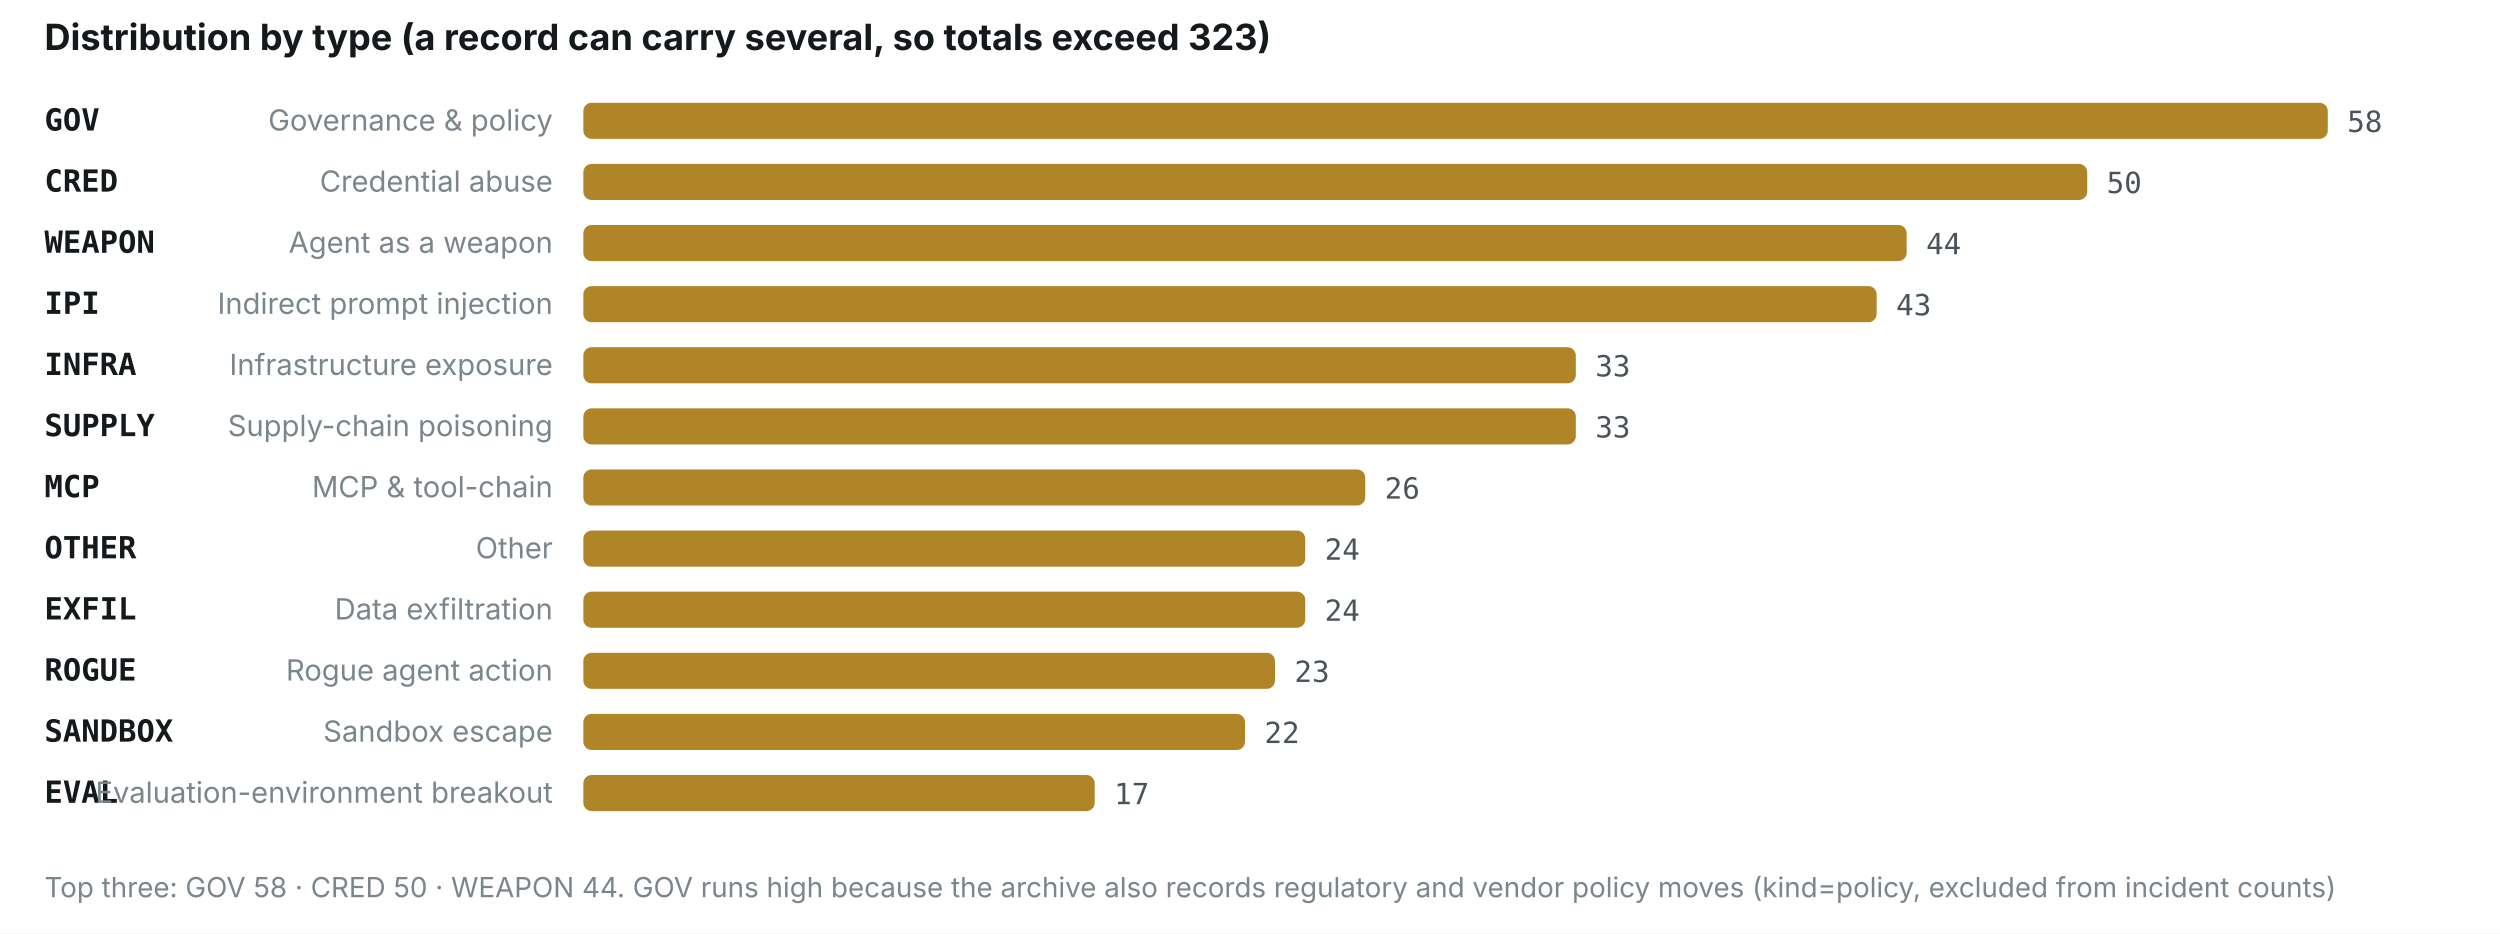
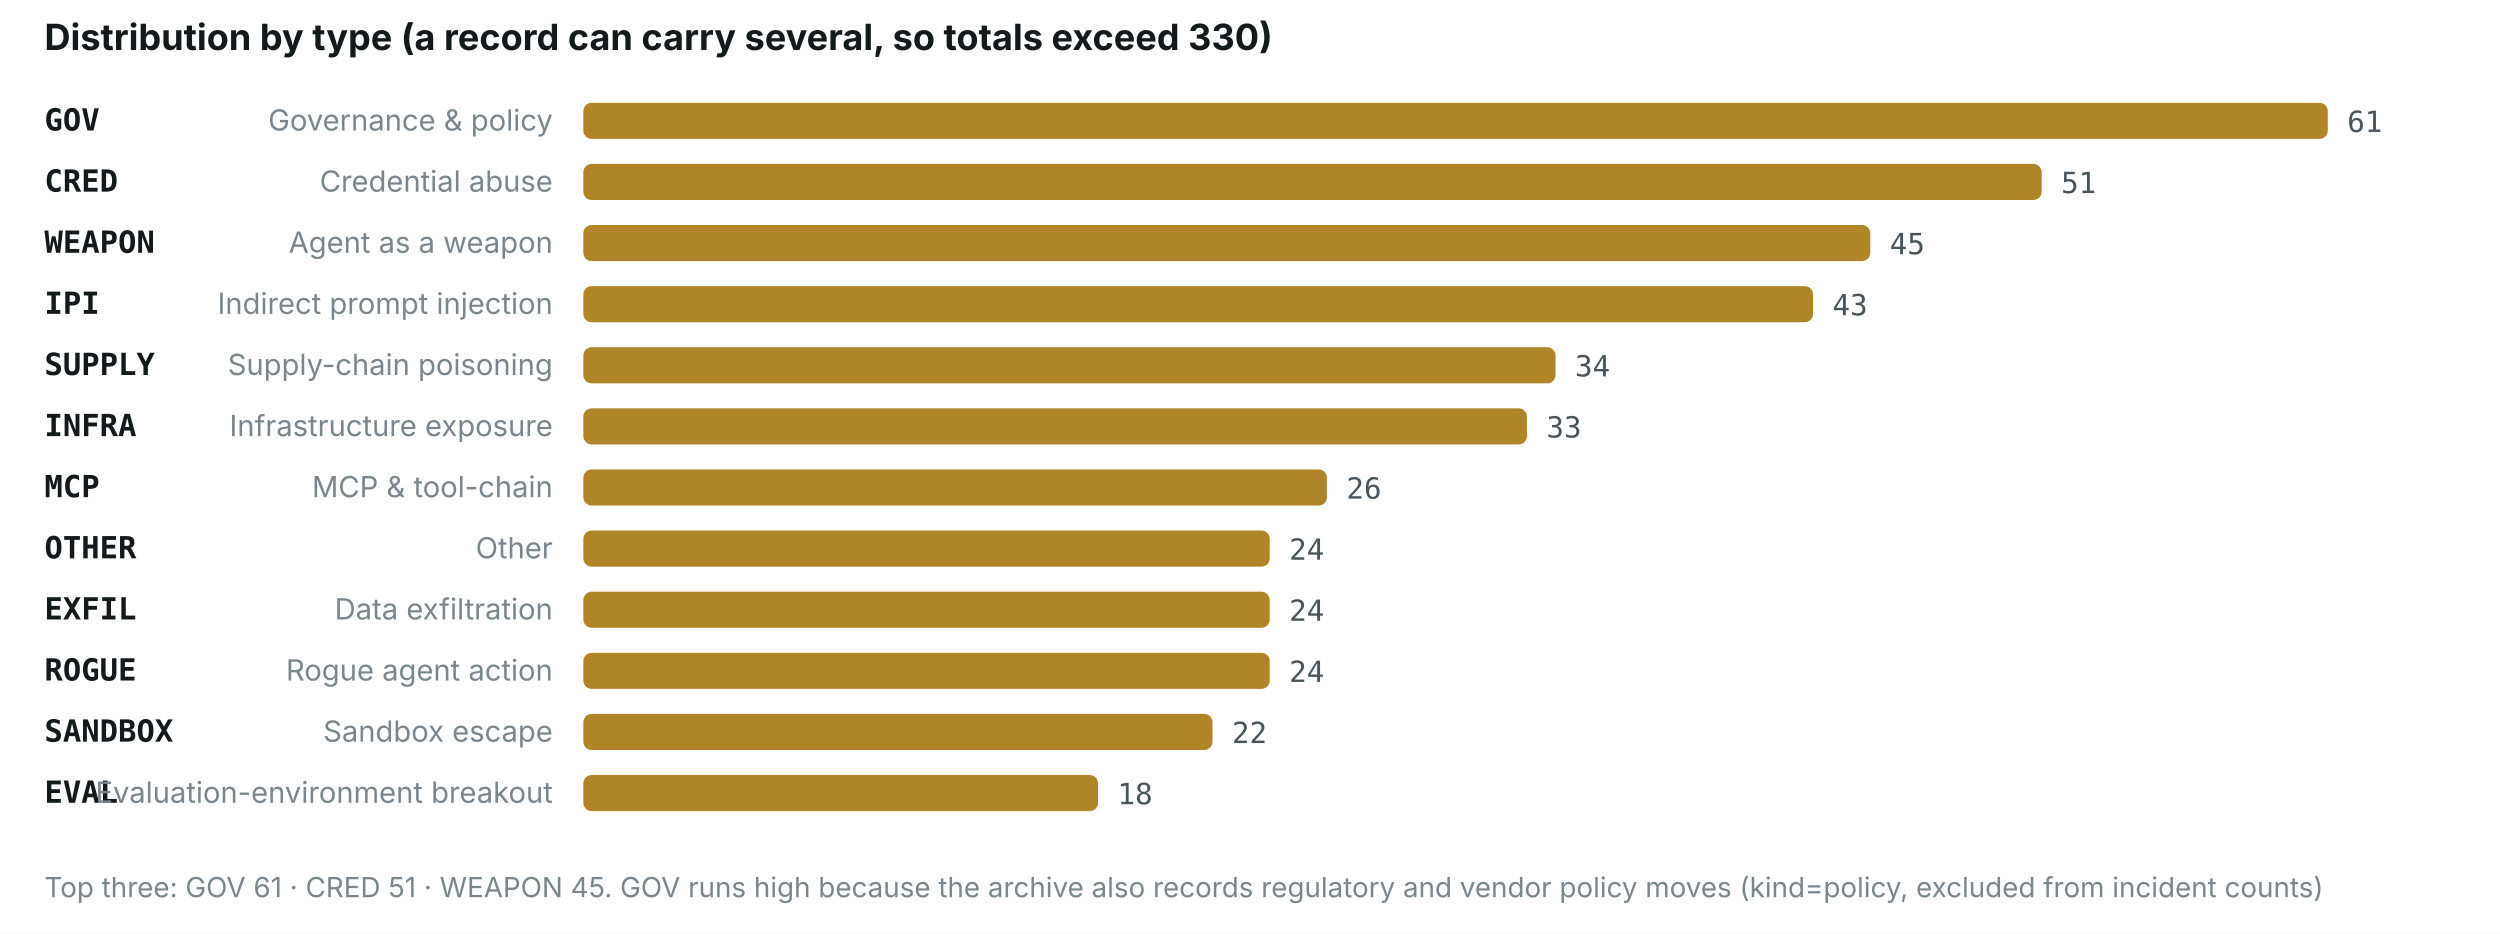
<svg xmlns="http://www.w3.org/2000/svg" viewBox="0 0 900 336" width="900" height="336" role="img" font-family="ui-sans-serif,-apple-system,'Segoe UI','PingFang SC','Microsoft YaHei',sans-serif">
  <rect width="900" height="336" fill="#FFFFFF" />
-   <text x="16" y="18" font-size="13" font-weight="700" fill="#141A1C">Distribution by type (a record can carry several, so totals exceed 323)</text>
+   <text x="16" y="18" font-size="13" font-weight="700" fill="#141A1C">Distribution by type (a record can carry several, so totals exceed 330)</text>
  <text x="16" y="47" font-size="11" fill="#141A1C" font-family="ui-monospace,'SF Mono','Cascadia Mono','Consolas',monospace" font-weight="600">GOV</text>
  <text x="199" y="47" font-size="10.5" text-anchor="end" fill="#7A868C">Governance &amp; policy</text>
  <rect x="210" y="37" width="628.0" height="13" rx="3" fill="#B08528" />
-   <text x="845.0" y="47.5" font-size="10.5" fill="#48545A" font-family="ui-monospace,'SF Mono','Cascadia Mono','Consolas',monospace">58</text>
+   <text x="845.0" y="47.5" font-size="10.5" fill="#48545A" font-family="ui-monospace,'SF Mono','Cascadia Mono','Consolas',monospace">61</text>
  <text x="16" y="69" font-size="11" fill="#141A1C" font-family="ui-monospace,'SF Mono','Cascadia Mono','Consolas',monospace" font-weight="600">CRED</text>
  <text x="199" y="69" font-size="10.5" text-anchor="end" fill="#7A868C">Credential abuse</text>
-   <rect x="210" y="59" width="541.4" height="13" rx="3" fill="#B08528" />
-   <text x="758.4" y="69.5" font-size="10.5" fill="#48545A" font-family="ui-monospace,'SF Mono','Cascadia Mono','Consolas',monospace">50</text>
+   <rect x="210" y="59" width="525.0" height="13" rx="3" fill="#B08528" />
+   <text x="742.0" y="69.5" font-size="10.5" fill="#48545A" font-family="ui-monospace,'SF Mono','Cascadia Mono','Consolas',monospace">51</text>
  <text x="16" y="91" font-size="11" fill="#141A1C" font-family="ui-monospace,'SF Mono','Cascadia Mono','Consolas',monospace" font-weight="600">WEAPON</text>
  <text x="199" y="91" font-size="10.5" text-anchor="end" fill="#7A868C">Agent as a weapon</text>
-   <rect x="210" y="81" width="476.4" height="13" rx="3" fill="#B08528" />
-   <text x="693.4" y="91.5" font-size="10.5" fill="#48545A" font-family="ui-monospace,'SF Mono','Cascadia Mono','Consolas',monospace">44</text>
+   <rect x="210" y="81" width="463.3" height="13" rx="3" fill="#B08528" />
+   <text x="680.3" y="91.5" font-size="10.5" fill="#48545A" font-family="ui-monospace,'SF Mono','Cascadia Mono','Consolas',monospace">45</text>
  <text x="16" y="113" font-size="11" fill="#141A1C" font-family="ui-monospace,'SF Mono','Cascadia Mono','Consolas',monospace" font-weight="600">IPI</text>
  <text x="199" y="113" font-size="10.5" text-anchor="end" fill="#7A868C">Indirect prompt injection</text>
-   <rect x="210" y="103" width="465.6" height="13" rx="3" fill="#B08528" />
-   <text x="682.6" y="113.5" font-size="10.5" fill="#48545A" font-family="ui-monospace,'SF Mono','Cascadia Mono','Consolas',monospace">43</text>
-   <text x="16" y="135" font-size="11" fill="#141A1C" font-family="ui-monospace,'SF Mono','Cascadia Mono','Consolas',monospace" font-weight="600">INFRA</text>
-   <text x="199" y="135" font-size="10.5" text-anchor="end" fill="#7A868C">Infrastructure exposure</text>
-   <rect x="210" y="125" width="357.3" height="13" rx="3" fill="#B08528" />
-   <text x="574.3" y="135.5" font-size="10.5" fill="#48545A" font-family="ui-monospace,'SF Mono','Cascadia Mono','Consolas',monospace">33</text>
-   <text x="16" y="157" font-size="11" fill="#141A1C" font-family="ui-monospace,'SF Mono','Cascadia Mono','Consolas',monospace" font-weight="600">SUPPLY</text>
-   <text x="199" y="157" font-size="10.5" text-anchor="end" fill="#7A868C">Supply-chain poisoning</text>
-   <rect x="210" y="147" width="357.3" height="13" rx="3" fill="#B08528" />
-   <text x="574.3" y="157.5" font-size="10.5" fill="#48545A" font-family="ui-monospace,'SF Mono','Cascadia Mono','Consolas',monospace">33</text>
+   <rect x="210" y="103" width="442.7" height="13" rx="3" fill="#B08528" />
+   <text x="659.7" y="113.5" font-size="10.5" fill="#48545A" font-family="ui-monospace,'SF Mono','Cascadia Mono','Consolas',monospace">43</text>
+   <text x="16" y="135" font-size="11" fill="#141A1C" font-family="ui-monospace,'SF Mono','Cascadia Mono','Consolas',monospace" font-weight="600">SUPPLY</text>
+   <text x="199" y="135" font-size="10.5" text-anchor="end" fill="#7A868C">Supply-chain poisoning</text>
+   <rect x="210" y="125" width="350.0" height="13" rx="3" fill="#B08528" />
+   <text x="567.0" y="135.5" font-size="10.5" fill="#48545A" font-family="ui-monospace,'SF Mono','Cascadia Mono','Consolas',monospace">34</text>
+   <text x="16" y="157" font-size="11" fill="#141A1C" font-family="ui-monospace,'SF Mono','Cascadia Mono','Consolas',monospace" font-weight="600">INFRA</text>
+   <text x="199" y="157" font-size="10.5" text-anchor="end" fill="#7A868C">Infrastructure exposure</text>
+   <rect x="210" y="147" width="339.7" height="13" rx="3" fill="#B08528" />
+   <text x="556.7" y="157.5" font-size="10.5" fill="#48545A" font-family="ui-monospace,'SF Mono','Cascadia Mono','Consolas',monospace">33</text>
  <text x="16" y="179" font-size="11" fill="#141A1C" font-family="ui-monospace,'SF Mono','Cascadia Mono','Consolas',monospace" font-weight="600">MCP</text>
  <text x="199" y="179" font-size="10.5" text-anchor="end" fill="#7A868C">MCP &amp; tool-chain</text>
-   <rect x="210" y="169" width="281.5" height="13" rx="3" fill="#B08528" />
-   <text x="498.5" y="179.5" font-size="10.5" fill="#48545A" font-family="ui-monospace,'SF Mono','Cascadia Mono','Consolas',monospace">26</text>
+   <rect x="210" y="169" width="267.7" height="13" rx="3" fill="#B08528" />
+   <text x="484.7" y="179.5" font-size="10.5" fill="#48545A" font-family="ui-monospace,'SF Mono','Cascadia Mono','Consolas',monospace">26</text>
  <text x="16" y="201" font-size="11" fill="#141A1C" font-family="ui-monospace,'SF Mono','Cascadia Mono','Consolas',monospace" font-weight="600">OTHER</text>
  <text x="199" y="201" font-size="10.5" text-anchor="end" fill="#7A868C">Other</text>
-   <rect x="210" y="191" width="259.9" height="13" rx="3" fill="#B08528" />
-   <text x="476.9" y="201.5" font-size="10.5" fill="#48545A" font-family="ui-monospace,'SF Mono','Cascadia Mono','Consolas',monospace">24</text>
+   <rect x="210" y="191" width="247.1" height="13" rx="3" fill="#B08528" />
+   <text x="464.1" y="201.5" font-size="10.5" fill="#48545A" font-family="ui-monospace,'SF Mono','Cascadia Mono','Consolas',monospace">24</text>
  <text x="16" y="223" font-size="11" fill="#141A1C" font-family="ui-monospace,'SF Mono','Cascadia Mono','Consolas',monospace" font-weight="600">EXFIL</text>
  <text x="199" y="223" font-size="10.5" text-anchor="end" fill="#7A868C">Data exfiltration</text>
-   <rect x="210" y="213" width="259.9" height="13" rx="3" fill="#B08528" />
-   <text x="476.9" y="223.5" font-size="10.5" fill="#48545A" font-family="ui-monospace,'SF Mono','Cascadia Mono','Consolas',monospace">24</text>
+   <rect x="210" y="213" width="247.1" height="13" rx="3" fill="#B08528" />
+   <text x="464.1" y="223.5" font-size="10.5" fill="#48545A" font-family="ui-monospace,'SF Mono','Cascadia Mono','Consolas',monospace">24</text>
  <text x="16" y="245" font-size="11" fill="#141A1C" font-family="ui-monospace,'SF Mono','Cascadia Mono','Consolas',monospace" font-weight="600">ROGUE</text>
  <text x="199" y="245" font-size="10.5" text-anchor="end" fill="#7A868C">Rogue agent action</text>
-   <rect x="210" y="235" width="249.0" height="13" rx="3" fill="#B08528" />
-   <text x="466.0" y="245.5" font-size="10.5" fill="#48545A" font-family="ui-monospace,'SF Mono','Cascadia Mono','Consolas',monospace">23</text>
+   <rect x="210" y="235" width="247.1" height="13" rx="3" fill="#B08528" />
+   <text x="464.1" y="245.5" font-size="10.5" fill="#48545A" font-family="ui-monospace,'SF Mono','Cascadia Mono','Consolas',monospace">24</text>
  <text x="16" y="267" font-size="11" fill="#141A1C" font-family="ui-monospace,'SF Mono','Cascadia Mono','Consolas',monospace" font-weight="600">SANDBOX</text>
  <text x="199" y="267" font-size="10.5" text-anchor="end" fill="#7A868C">Sandbox escape</text>
-   <rect x="210" y="257" width="238.2" height="13" rx="3" fill="#B08528" />
-   <text x="455.2" y="267.5" font-size="10.5" fill="#48545A" font-family="ui-monospace,'SF Mono','Cascadia Mono','Consolas',monospace">22</text>
+   <rect x="210" y="257" width="226.5" height="13" rx="3" fill="#B08528" />
+   <text x="443.5" y="267.5" font-size="10.5" fill="#48545A" font-family="ui-monospace,'SF Mono','Cascadia Mono','Consolas',monospace">22</text>
  <text x="16" y="289" font-size="11" fill="#141A1C" font-family="ui-monospace,'SF Mono','Cascadia Mono','Consolas',monospace" font-weight="600">EVAL</text>
  <text x="199" y="289" font-size="10.5" text-anchor="end" fill="#7A868C">Evaluation-environment breakout</text>
-   <rect x="210" y="279" width="184.1" height="13" rx="3" fill="#B08528" />
-   <text x="401.1" y="289.5" font-size="10.5" fill="#48545A" font-family="ui-monospace,'SF Mono','Cascadia Mono','Consolas',monospace">17</text>
-   <text x="16" y="323" font-size="10" fill="#7A868C">Top three: GOV 58 · CRED 50 · WEAPON 44. GOV runs high because the archive also records regulatory and vendor policy moves (kind=policy, excluded from incident counts)</text>
+   <rect x="210" y="279" width="185.3" height="13" rx="3" fill="#B08528" />
+   <text x="402.3" y="289.5" font-size="10.5" fill="#48545A" font-family="ui-monospace,'SF Mono','Cascadia Mono','Consolas',monospace">18</text>
+   <text x="16" y="323" font-size="10" fill="#7A868C">Top three: GOV 61 · CRED 51 · WEAPON 45. GOV runs high because the archive also records regulatory and vendor policy moves (kind=policy, excluded from incident counts)</text>
</svg>
